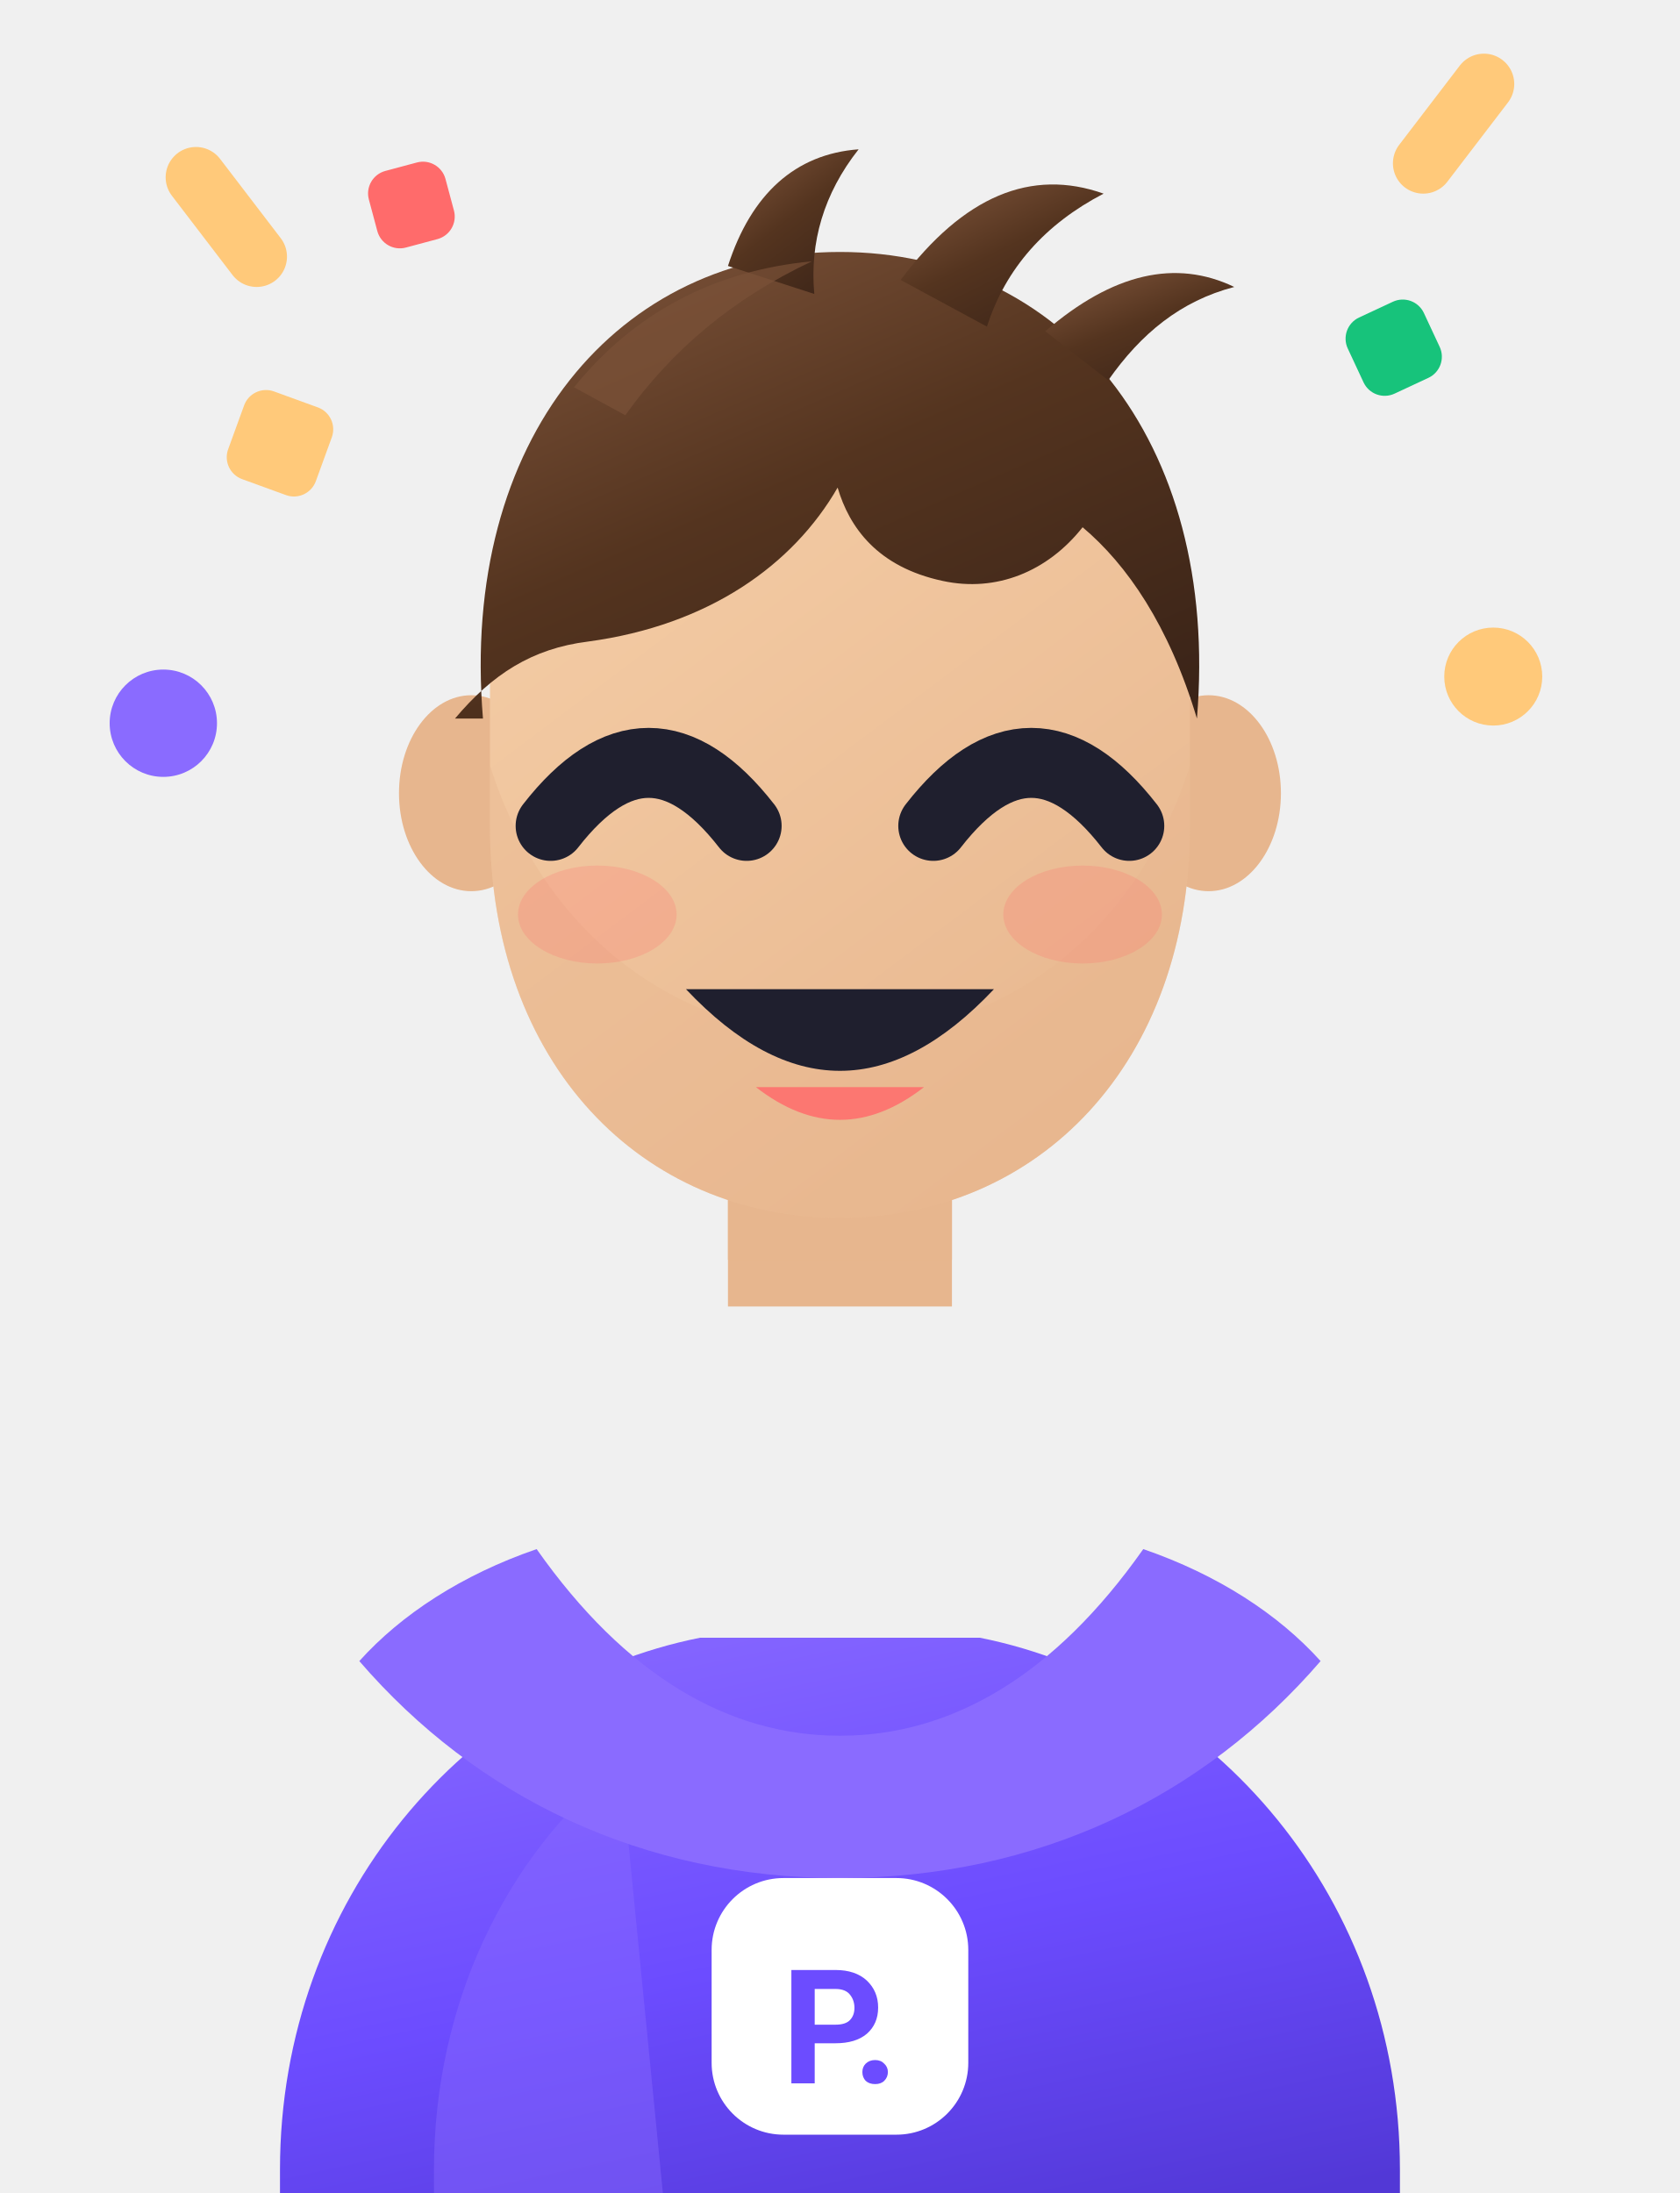
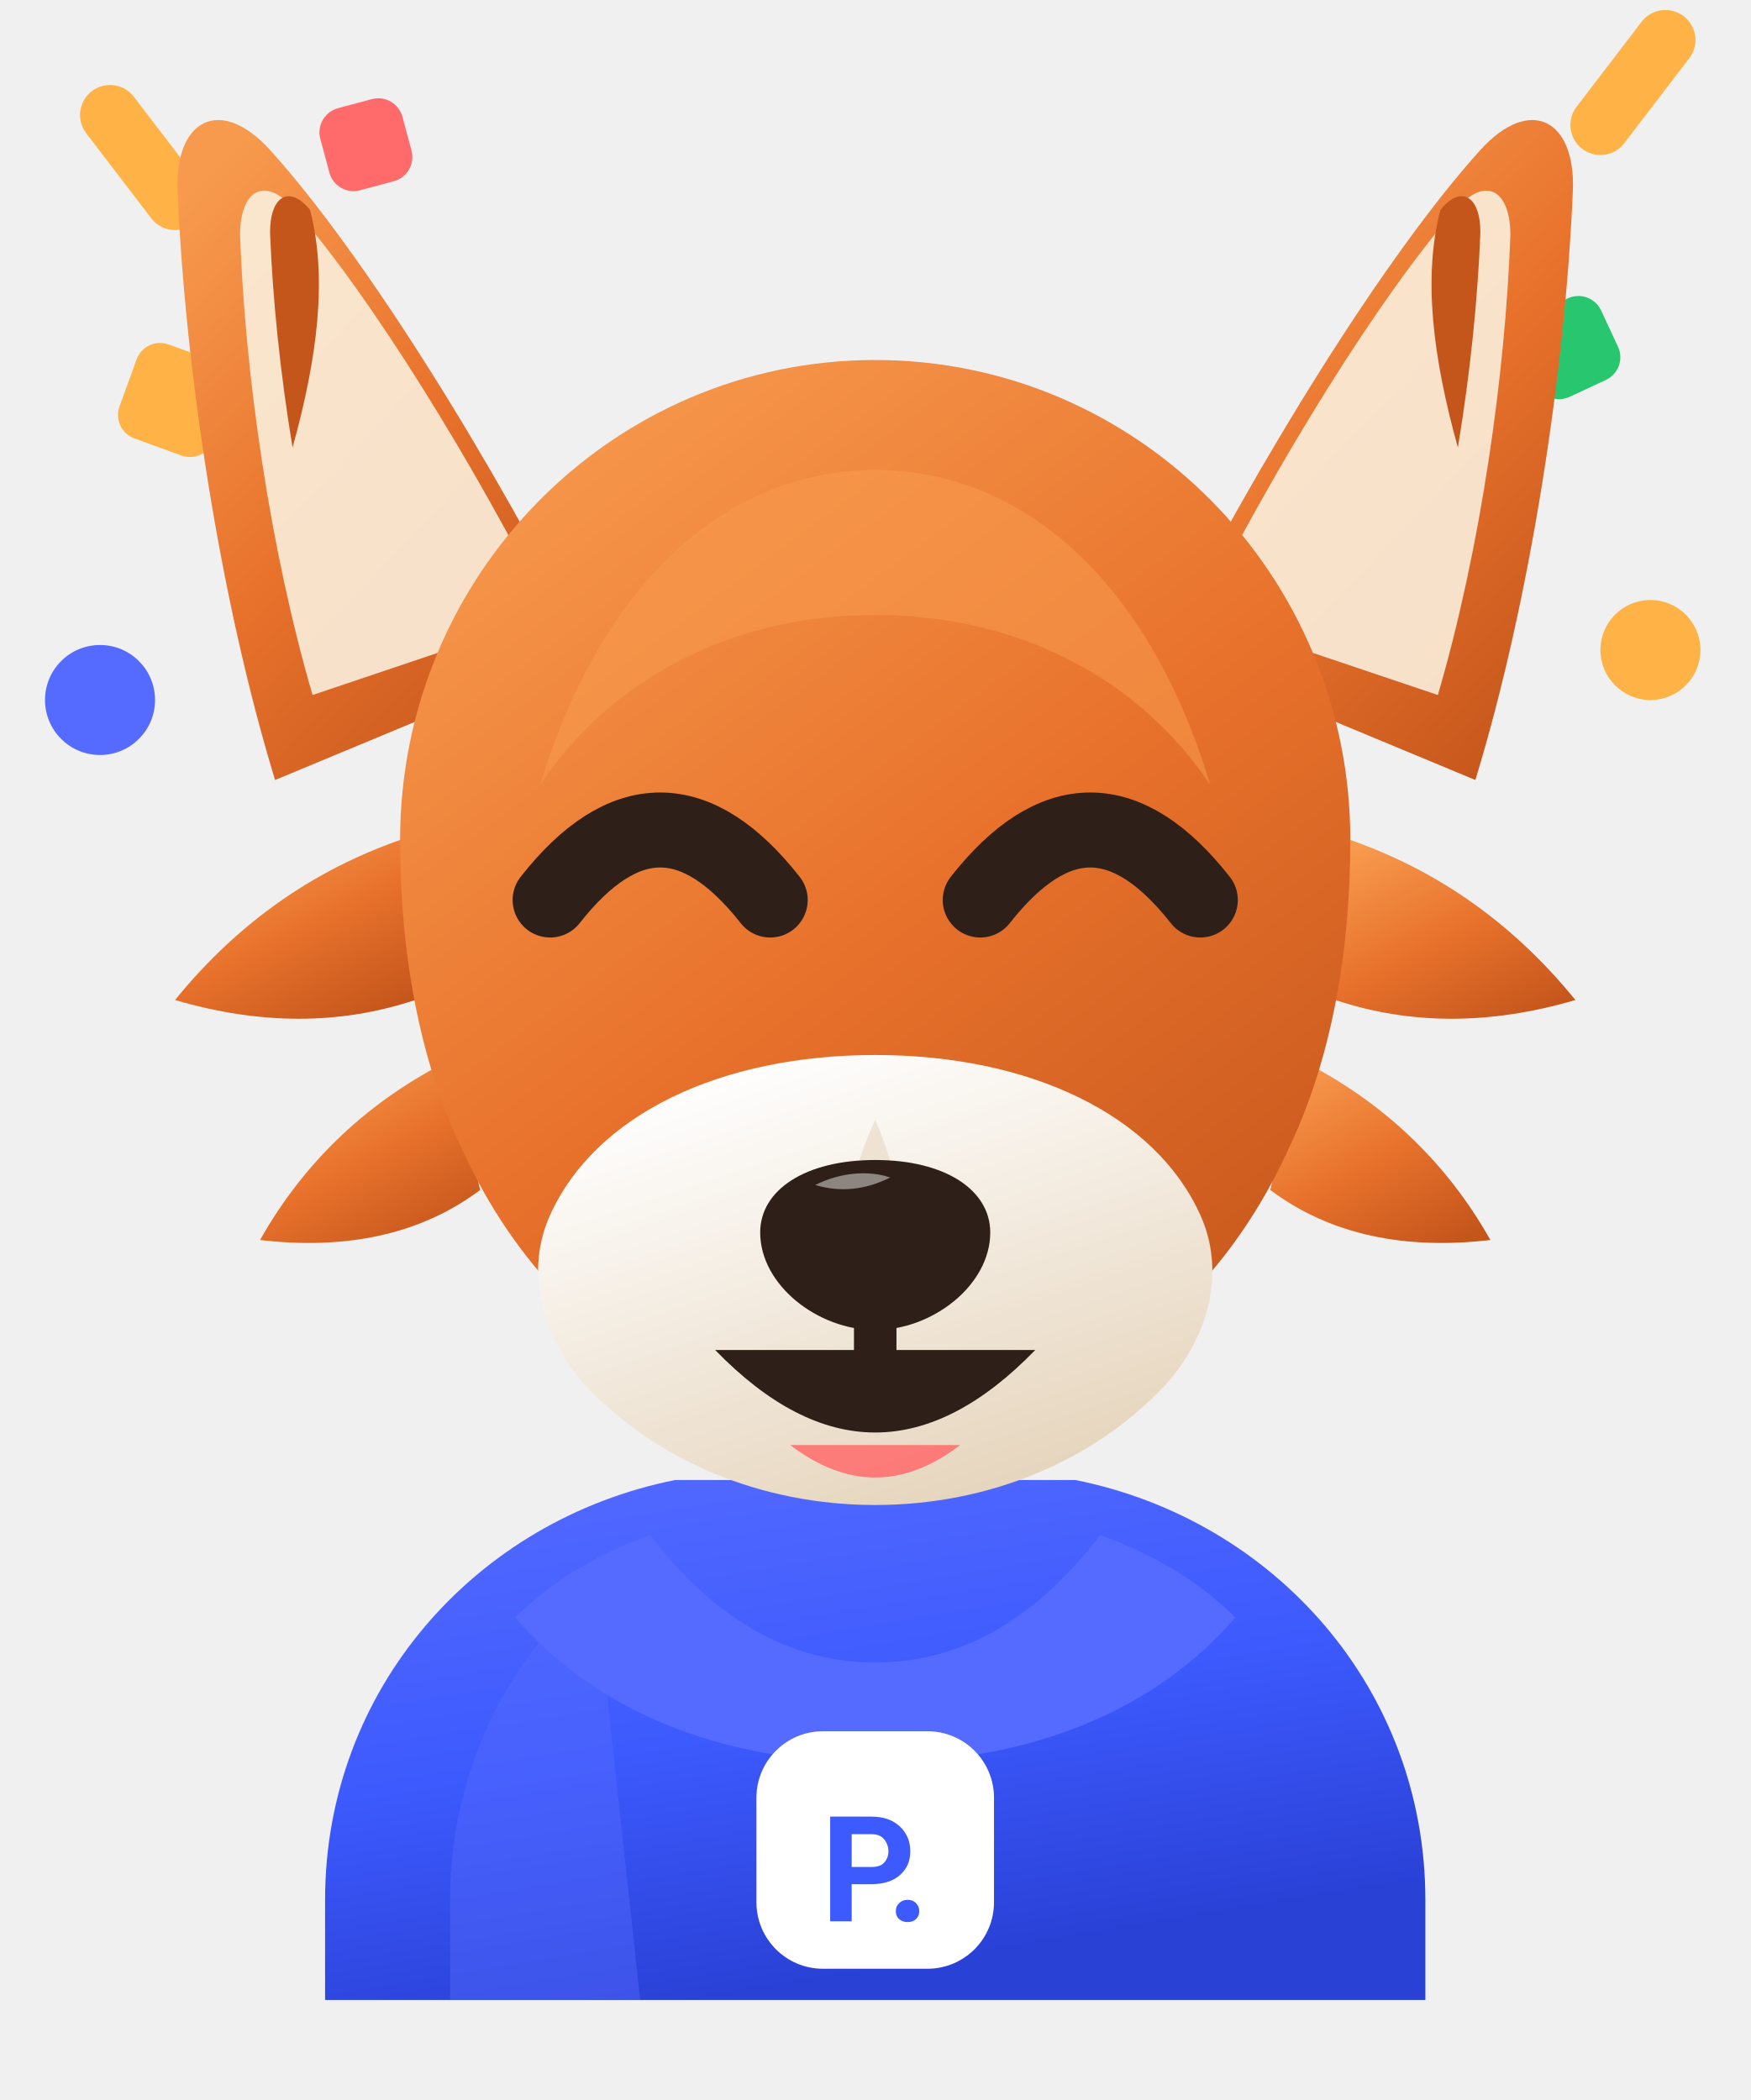
- <svg xmlns="http://www.w3.org/2000/svg" viewBox="14 1 72 94" width="72" height="94">
+ <svg xmlns="http://www.w3.org/2000/svg" viewBox="15 0 70 84" width="70" height="84">
  <defs>
    <linearGradient id="hoodie" x1="0" y1="0" x2=".35" y2="1">
-       <stop offset="0" stop-color="#8A6BFF" />
-       <stop offset=".55" stop-color="#6C4CFF" />
-       <stop offset="1" stop-color="#5238D6" />
+       <stop offset="0" stop-color="#556BFF" />
+       <stop offset=".55" stop-color="#3D5AFE" />
+       <stop offset="1" stop-color="#2A41D6" />
    </linearGradient>
-     <linearGradient id="skin" x1=".25" y1="0" x2=".8" y2="1">
-       <stop offset="0" stop-color="#F6CFA8" />
-       <stop offset="1" stop-color="#E7B68E" />
+     <linearGradient id="fur" x1=".2" y1="0" x2=".85" y2="1">
+       <stop offset="0" stop-color="#F79A4E" />
+       <stop offset=".5" stop-color="#E8722C" />
+       <stop offset="1" stop-color="#C4551B" />
    </linearGradient>
-     <linearGradient id="hair" x1=".2" y1="0" x2=".9" y2="1">
-       <stop offset="0" stop-color="#7A5138" />
-       <stop offset=".45" stop-color="#54341F" />
-       <stop offset="1" stop-color="#3B2418" />
+     <linearGradient id="cream" x1=".3" y1="0" x2=".8" y2="1">
+       <stop offset="0" stop-color="#FFFFFF" />
+       <stop offset="1" stop-color="#E4D2B8" />
    </linearGradient>
    <linearGradient id="legs" x1="0" y1="0" x2="1" y2=".2">
-       <stop offset="0" stop-color="#2D2D3F" />
-       <stop offset="1" stop-color="#1F1F2E" />
+       <stop offset="0" stop-color="#2D3342" />
+       <stop offset="1" stop-color="#1E2430" />
    </linearGradient>
  </defs>
  <g>
-     <rect x="24" y="18" width="4" height="4" rx="1" fill="#FFC97A" transform="rotate(20 26 20)" />
-     <rect x="72" y="14" width="3.6" height="3.6" rx="1" fill="#17C37B" transform="rotate(-25 74 16)" />
-     <rect x="30" y="8" width="3.4" height="3.4" rx="1" fill="#FF6B6B" transform="rotate(-15 32 10)" />
-     <circle cx="21" cy="32" r="2.3" fill="#8A6BFF" />
-     <circle cx="78" cy="30" r="2.1" fill="#FFC97A" />
-     <path d="M25 12l-2.6-3.4M75 8l2.6-3.4" stroke="#FFC97A" stroke-width="2.6" stroke-linecap="round" />
+     <rect x="20" y="14" width="4" height="4" rx="1" fill="#FFB347" transform="rotate(20 22 16)" />
+     <rect x="76" y="12" width="3.6" height="3.6" rx="1" fill="#28C76F" transform="rotate(-25 78 14)" />
+     <rect x="28" y="4" width="3.4" height="3.4" rx="1" fill="#FF6B6B" transform="rotate(-15 30 6)" />
+     <circle cx="19" cy="28" r="2.2" fill="#556BFF" />
+     <circle cx="81" cy="26" r="2" fill="#FFB347" />
+     <path d="M22 8l-2.6-3.4M79 5l2.6-3.4" stroke="#FFB347" stroke-width="2.4" stroke-linecap="round" />
  </g>
  <g>
-     <path d="M45.2 44h9.6v13h-9.6Z" fill="#E7B68E" />
-     <path d="M26 101v-7c0-11.6 8-20.8 18-22.8h12c10 2 18 11.2 18 22.8v7Z" fill="url(#hoodie)" />
-     <path d="M32.6 101v-7c0-7 3-13.4 8-17.4L43 101Z" fill="#8A6BFF" opacity=".42" />
-     <path d="M37 67.4c3.8 5.4 8.2 8 13 8s9.2-2.6 13-8c3.2 1.1 5.8 2.8 7.6 4.8-5 5.8-12.1 9.3-20.6 9.3s-15.6-3.5-20.6-9.3c1.8-2 4.4-3.7 7.6-4.8Z" fill="#8A6BFF" />
-     <rect x="44.5" y="81.5" width="11" height="11" rx="3.08" fill="#FFFFFF" />
-     <text x="50" y="90.3" text-anchor="middle" font-family="system-ui,-apple-system,Segoe UI,Roboto,sans-serif" font-size="6.82" font-weight="700" fill="#6C4CFF">P.</text>
+     <path d="M44.6 61.8c1.6 3.2 3.4 5.6 5.4 7.2 2-1.6 3.8-4 5.4-7.2 2.5 1.1 4.4 2.7 5.7 4.7-2.1 6.2-5.8 9.6-11.1 9.6s-9-3.4-11.1-9.6c1.3-2 3.2-3.6 5.7-4.7Z" fill="url(#cream)" />
+     <path d="M28 80v-4c0-8.4 6-15.2 14-16.8h16c8 1.6 14 8.4 14 16.8v4Z" fill="url(#hoodie)" />
+     <path d="M33 80v-4c0-5 2.2-9.6 5.8-12.6L40.6 80Z" fill="#556BFF" opacity=".42" />
+     <path d="M41 61.4c2.6 3.4 5.6 5.1 9 5.1s6.4-1.7 9-5.1c2.2.8 4 1.9 5.4 3.3-3.1 3.6-8 5.8-14.4 5.8s-11.3-2.2-14.4-5.8c1.4-1.4 3.2-2.5 5.4-3.3Z" fill="#556BFF" />
+     <rect x="45.25" y="69.25" width="9.5" height="9.5" rx="2.66" fill="#FFFFFF" />
+     <text x="50" y="76.85" text-anchor="middle" font-family="system-ui,-apple-system,Segoe UI,Roboto,sans-serif" font-size="5.89" font-weight="700" fill="#3D5AFE">P.</text>
  </g>
  <g id="head">
-     <path d="M45.2 44h9.6v11h-9.6Z" fill="#E7B68E" />
-     <path d="M45.2 44h9.6v4.6c-3.4 1.4-6.6 1.4-9.6 0Z" fill="#D2966B" opacity=".55" />
-     <ellipse cx="34.2" cy="35" rx="3.1" ry="4.2" fill="#E7B68E" />
-     <ellipse cx="65.8" cy="35" rx="3.1" ry="4.2" fill="#E7B68E" />
-     <path d="M35 30.4c0-10.8 6.7-18 15-18s15 7.2 15 18v6c0 10.2-6.5 16.8-15 16.8S35 46.6 35 36.4Z" fill="url(#skin)" />
-     <path d="M50 53.2c-8.5 0-15-6.6-15-16.8v-2.6c2.2 7 7.8 11.6 15 11.6s12.8-4.6 15-11.6v2.6c0 10.2-6.5 16.8-15 16.8Z" fill="#E7B68E" opacity=".38" />
-     <ellipse cx="39.6" cy="40.2" rx="3.4" ry="2.1" fill="#FF6B6B" opacity=".22" />
-     <ellipse cx="60.4" cy="40.2" rx="3.4" ry="2.1" fill="#FF6B6B" opacity=".22" />
-     <g fill="url(#hair)">
-       <path d="M34.7 31.8C33.7 19.8 40.5 11.8 50 11.8s16.3 8 15.3 20c-1.2-4-3-6.6-4.9-8.2-1.5 1.9-3.7 2.8-6 2.3-2.8-.6-4-2.3-4.5-4-1.9 3.3-5.5 5.9-10.7 6.6-2.4.3-4.1 1.4-5.7 3.3Z" />
-       <path d="M52.6 13c2.7-3.6 5.6-4.8 8.7-3.7-2.5 1.3-4.2 3.2-5 5.7Z" />
-       <path d="M45.2 12.4c1-3.1 2.9-4.8 5.6-5-1.5 1.9-2.1 4-1.9 6.2Z" />
-       <path d="M58.8 15.2c2.9-2.5 5.6-3.1 8.1-1.9-2.3.6-4 2-5.4 4Z" />
-     </g>
-     <path d="M38.6 17.6c2.6-3.2 6-5 10.2-5.4-3.4 1.6-6 3.8-8 6.6Z" fill="#7A5138" opacity=".7" />
-     <path d="M37.6 36.4q4.2-5.4 8.4 0M54 36.4q4.2-5.4 8.4 0" stroke="#1F1F2E" stroke-width="3" fill="none" stroke-linecap="round" />
-     <path d="M43.4 43.4q6.6 7 13.2 0Z" fill="#1F1F2E" />
-     <path d="M46.4 47.6q3.6 2.8 7.2 0Z" fill="#FF6B6B" opacity=".85" />
+     <path d="M38.5 26C34.8 18.6 29.6 10.2 25.8 6c-2-2.2-3.8-1.2-3.7 1.6.3 7.2 1.7 16.4 3.9 23.6Z" fill="url(#fur)" />
+     <path d="M37 24.6c-3-6-7.2-12.8-10.2-16.2-1.2-1.4-2.2-.8-2.2 1 .2 5.6 1.2 12.6 2.9 18.4Z" fill="#FBEEDC" opacity=".9" />
+     <path d="M27.4 8.4c-.8-1-1.6-.6-1.6.9.1 2.6.4 5.6.9 8.6 1-3.6 1.4-6.8.7-9.5Z" fill="#C4551B" />
+     <path d="M61.5 26C65.2 18.6 70.4 10.2 74.2 6c2-2.2 3.8-1.2 3.7 1.6-.3 7.2-1.7 16.4-3.9 23.6Z" fill="url(#fur)" />
+     <path d="M63 24.6c3-6 7.2-12.8 10.2-16.2 1.2-1.4 2.2-.8 2.2 1-.2 5.6-1.2 12.6-2.9 18.4Z" fill="#FBEEDC" opacity=".9" />
+     <path d="M72.6 8.4c.8-1 1.6-.6 1.6.9-.1 2.6-.4 5.6-.9 8.6-1-3.6-1.4-6.8-.7-9.5Z" fill="#C4551B" />
+     <path d="M31.6 33.4c-3.8 1.2-7 3.4-9.6 6.6 3.4 1 6.6 1 9.6 0Z" fill="url(#fur)" />
+     <path d="M33 42.4c-3.2 1.6-5.8 4-7.6 7.2 3.4.4 6.4-.2 8.8-2Z" fill="url(#fur)" />
+     <path d="M68.4 33.4c3.8 1.2 7 3.4 9.6 6.6-3.4 1-6.6 1-9.6 0Z" fill="url(#fur)" />
+     <path d="M67 42.4c3.2 1.6 5.8 4 7.6 7.2-3.4.4-6.4-.2-8.8-2Z" fill="url(#fur)" />
+     <path d="M31 33.6c0-10.6 8.5-19.2 19-19.2s19 8.6 19 19.2c0 4.6-.8 8.8-2.4 12.2-1.7 3.8-4.2 6.7-7.2 8.6-2.9 1.9-6.2 2.9-9.4 2.9s-6.5-1-9.4-2.9c-3-1.9-5.5-4.8-7.2-8.6C31.8 42.4 31 38.2 31 33.6Z" fill="url(#fur)" />
+     <path d="M50 24.6c5.8 0 10.6 2.6 13.4 6.8-2.4-8-7.4-12.6-13.4-12.6s-11 4.6-13.4 12.6c2.8-4.2 7.6-6.8 13.4-6.8Z" fill="#F79A4E" opacity=".55" />
+     <path d="M50 60.2c-4.6 0-8.8-1.8-11.6-4.8-1.8-2-2.4-4.6-1.4-6.8 1.8-4 6.8-6.4 13-6.4s11.2 2.4 13 6.4c1 2.2.4 4.8-1.4 6.8-2.8 3-7 4.8-11.6 4.8Z" fill="url(#cream)" />
+     <path d="M50 44.8c1.4 3.2 1.4 6.2 0 9-1.5-2.8-1.5-5.8 0-9Z" fill="#E4D2B8" opacity=".5" />
+     <path d="M50 46.4c2.8 0 4.6 1.2 4.6 2.9 0 2.1-2.3 3.9-4.6 3.9s-4.6-1.8-4.6-3.9c0-1.7 1.8-2.9 4.6-2.9Z" fill="#2E2018" />
+     <path d="M47.6 47.4c1-.5 2.1-.6 3-.3-1 .5-2 .6-3 .3Z" fill="#FFFFFF" opacity=".45" />
+     <path d="M37 36q4.4-5.6 8.8 0M54.2 36q4.4-5.6 8.8 0" stroke="#2E2018" stroke-width="3" fill="none" stroke-linecap="round" />
+     <path d="M50 52.8v1.6" stroke="#2E2018" stroke-width="1.7" stroke-linecap="round" />
+     <path d="M43.6 54q6.4 6.6 12.8 0Z" fill="#2E2018" />
+     <path d="M46.6 57.8q3.4 2.6 6.8 0Z" fill="#FF6B6B" opacity=".85" />
  </g>
</svg>
